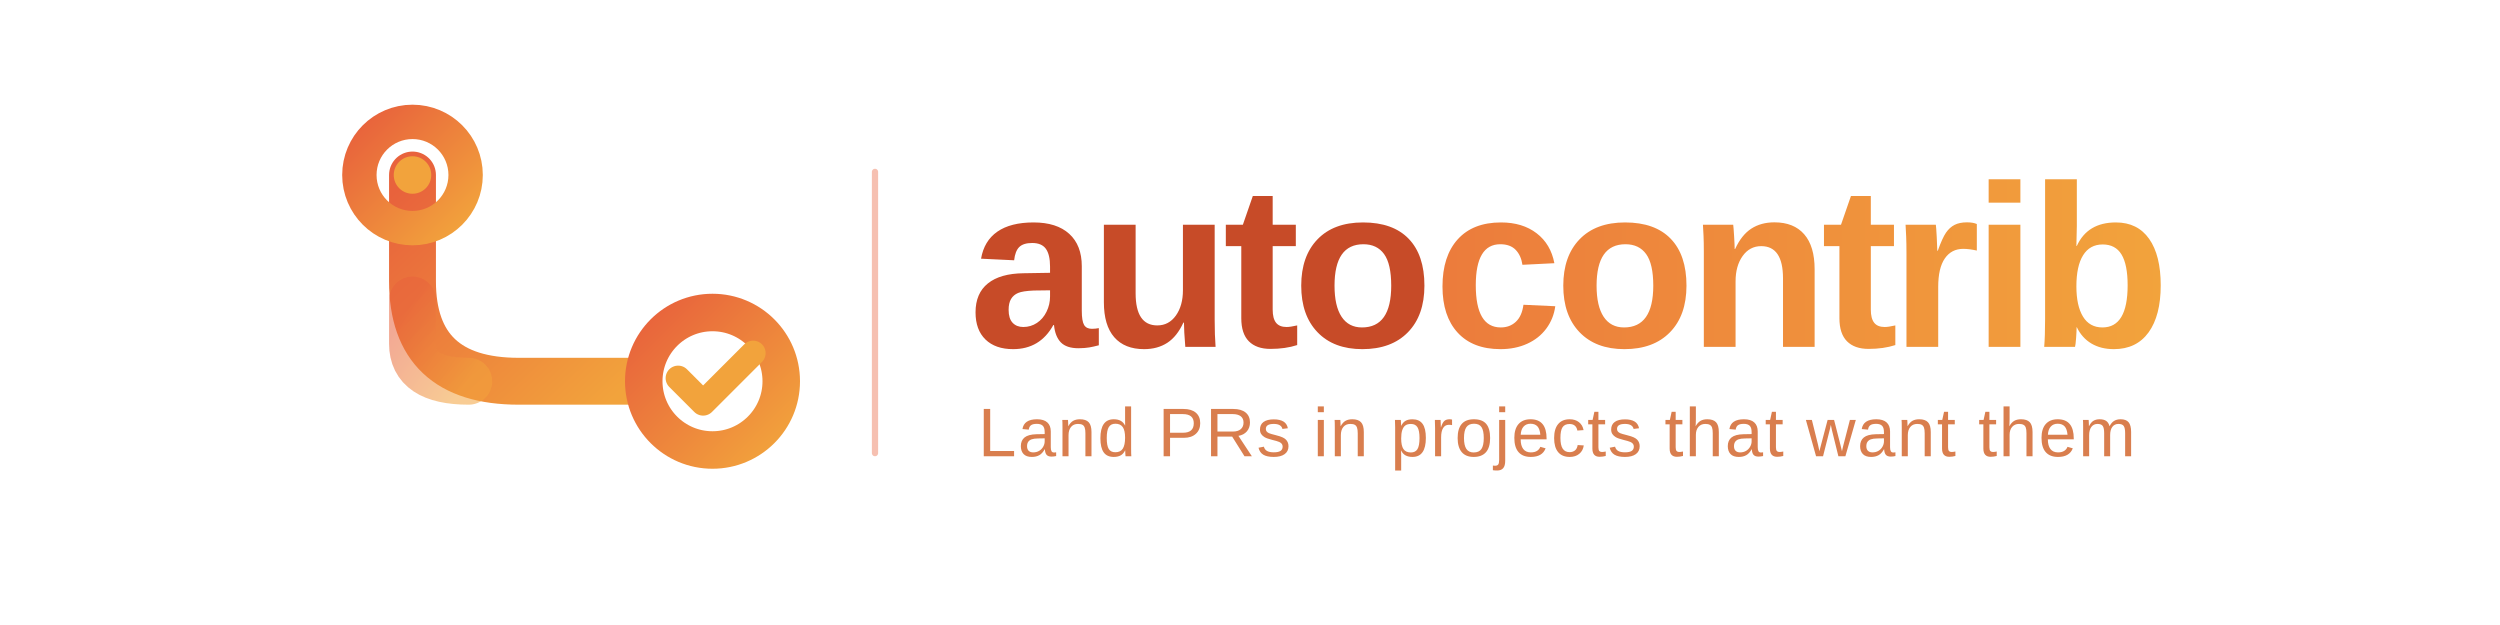
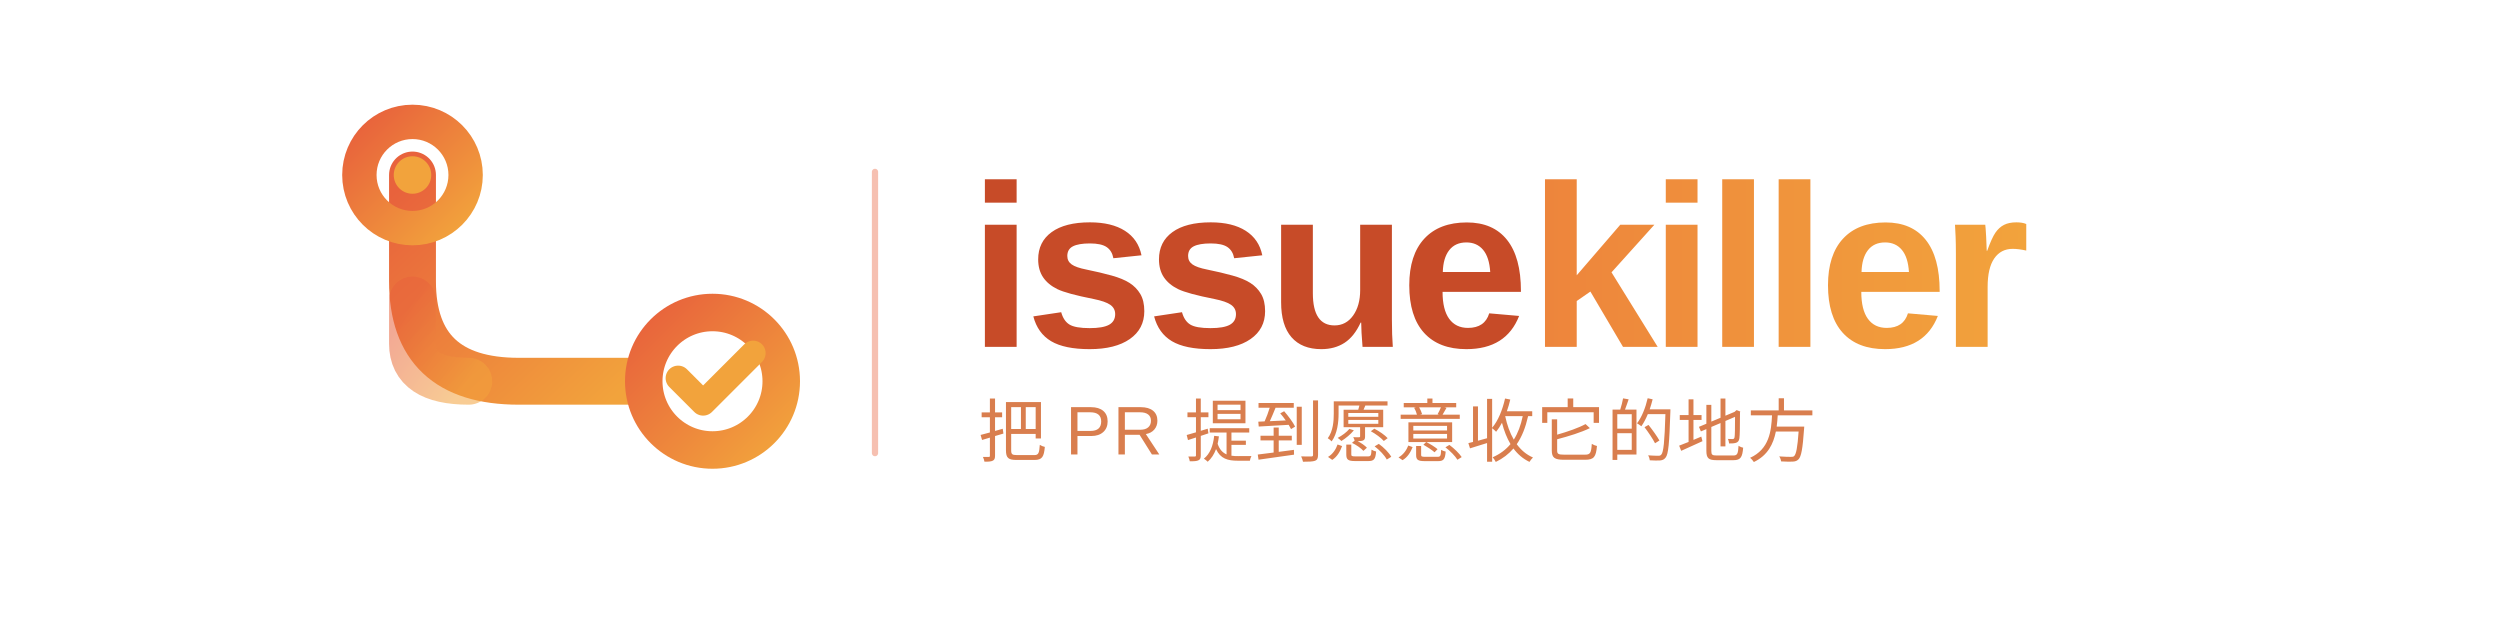
<svg xmlns="http://www.w3.org/2000/svg" width="1600" height="400" viewBox="0 0 1600 400">
  <defs>
    <linearGradient id="mark" x1="0" y1="0" x2="1" y2="1">
      <stop offset="0" stop-color="#E8623C" />
      <stop offset="1" stop-color="#F2A33C" />
    </linearGradient>
    <linearGradient id="word" x1="0" y1="0" x2="1" y2="0">
      <stop offset="0" stop-color="#E8623C" />
      <stop offset="1" stop-color="#F2A33C" />
    </linearGradient>
  </defs>
  <g transform="translate(60 0)">
    <g transform="translate(300 200)">
      <path d="M -96 -88 L -96 -20 Q -96 44 -28 44 L 44 44" fill="none" stroke="url(#mark)" stroke-width="30" stroke-linecap="round" stroke-linejoin="round" />
      <path d="M -96 -8 L -96 20 Q -96 44 -60 44" fill="none" stroke="url(#mark)" stroke-width="30" stroke-linecap="round" stroke-linejoin="round" opacity="0.55" />
      <circle cx="-96" cy="-88" r="34" fill="none" stroke="url(#mark)" stroke-width="22" />
      <circle cx="-96" cy="-88" r="12" fill="#F2A33C" />
      <circle cx="96" cy="44" r="44" fill="none" stroke="url(#mark)" stroke-width="24" />
      <path d="M 74 42 L 90 58 L 122 26" fill="none" stroke="#F2A33C" stroke-width="16" stroke-linecap="round" stroke-linejoin="round" />
    </g>
    <line x1="500" y1="110" x2="500" y2="290" stroke="#E8623C" stroke-opacity="0.4" stroke-width="4" stroke-linecap="round" />
-     <text x="560" y="222" font-family="'Helvetica Neue', 'SF Pro Display', Arial, sans-serif" font-weight="700" font-size="148" letter-spacing="-5" fill="#C74B28">auto<tspan fill="url(#word)">contrib</tspan>
+     <text x="560" y="222" font-family="'Helvetica Neue', 'SF Pro Display', Arial, sans-serif" font-weight="700" font-size="148" letter-spacing="-5" fill="#C74B28">issue<tspan fill="url(#word)">killer</tspan>
    </text>
-     <text x="566" y="292" font-family="'Helvetica Neue', 'SF Pro Display', Arial, sans-serif" font-weight="500" font-size="44" letter-spacing="1" fill="#D97E4E">Land PRs in projects that want them</text>
+     <text x="566" y="292" font-family="'Helvetica Neue', 'PingFang SC', 'SF Pro Display', Arial, sans-serif" font-weight="500" font-size="44" letter-spacing="1" fill="#D97E4E">把 PR 提到愿意收它的地方</text>
  </g>
</svg>
